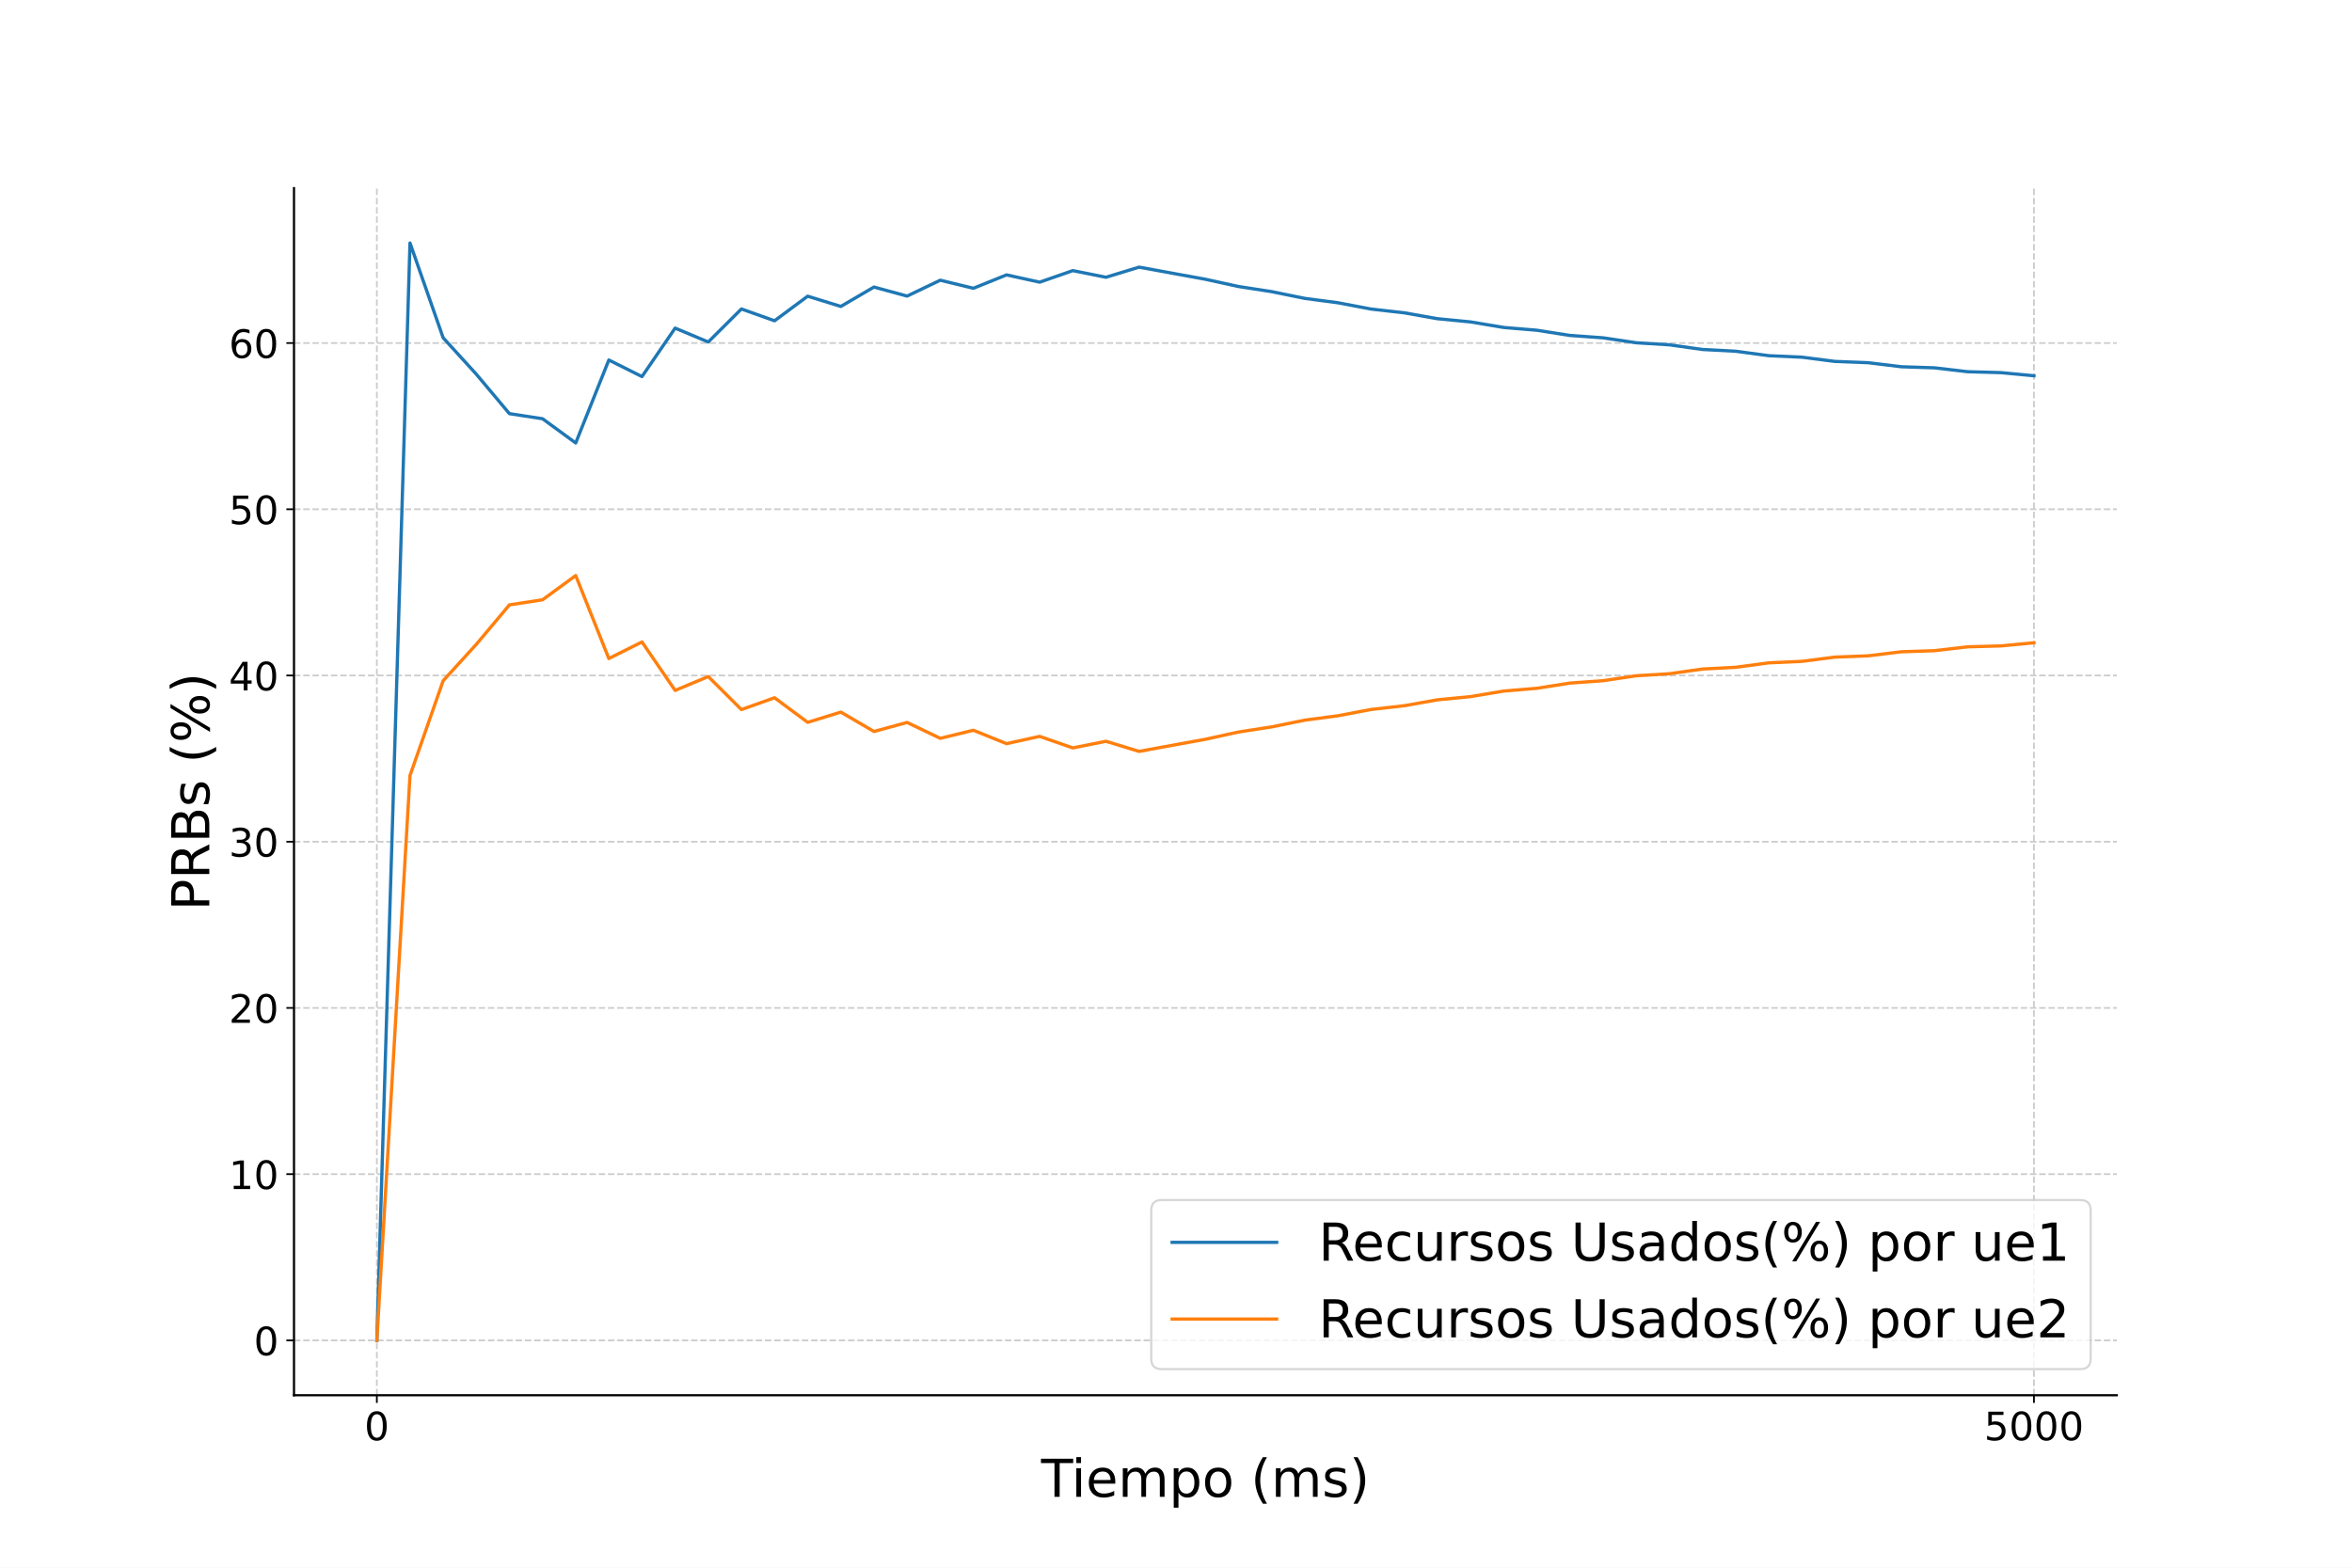
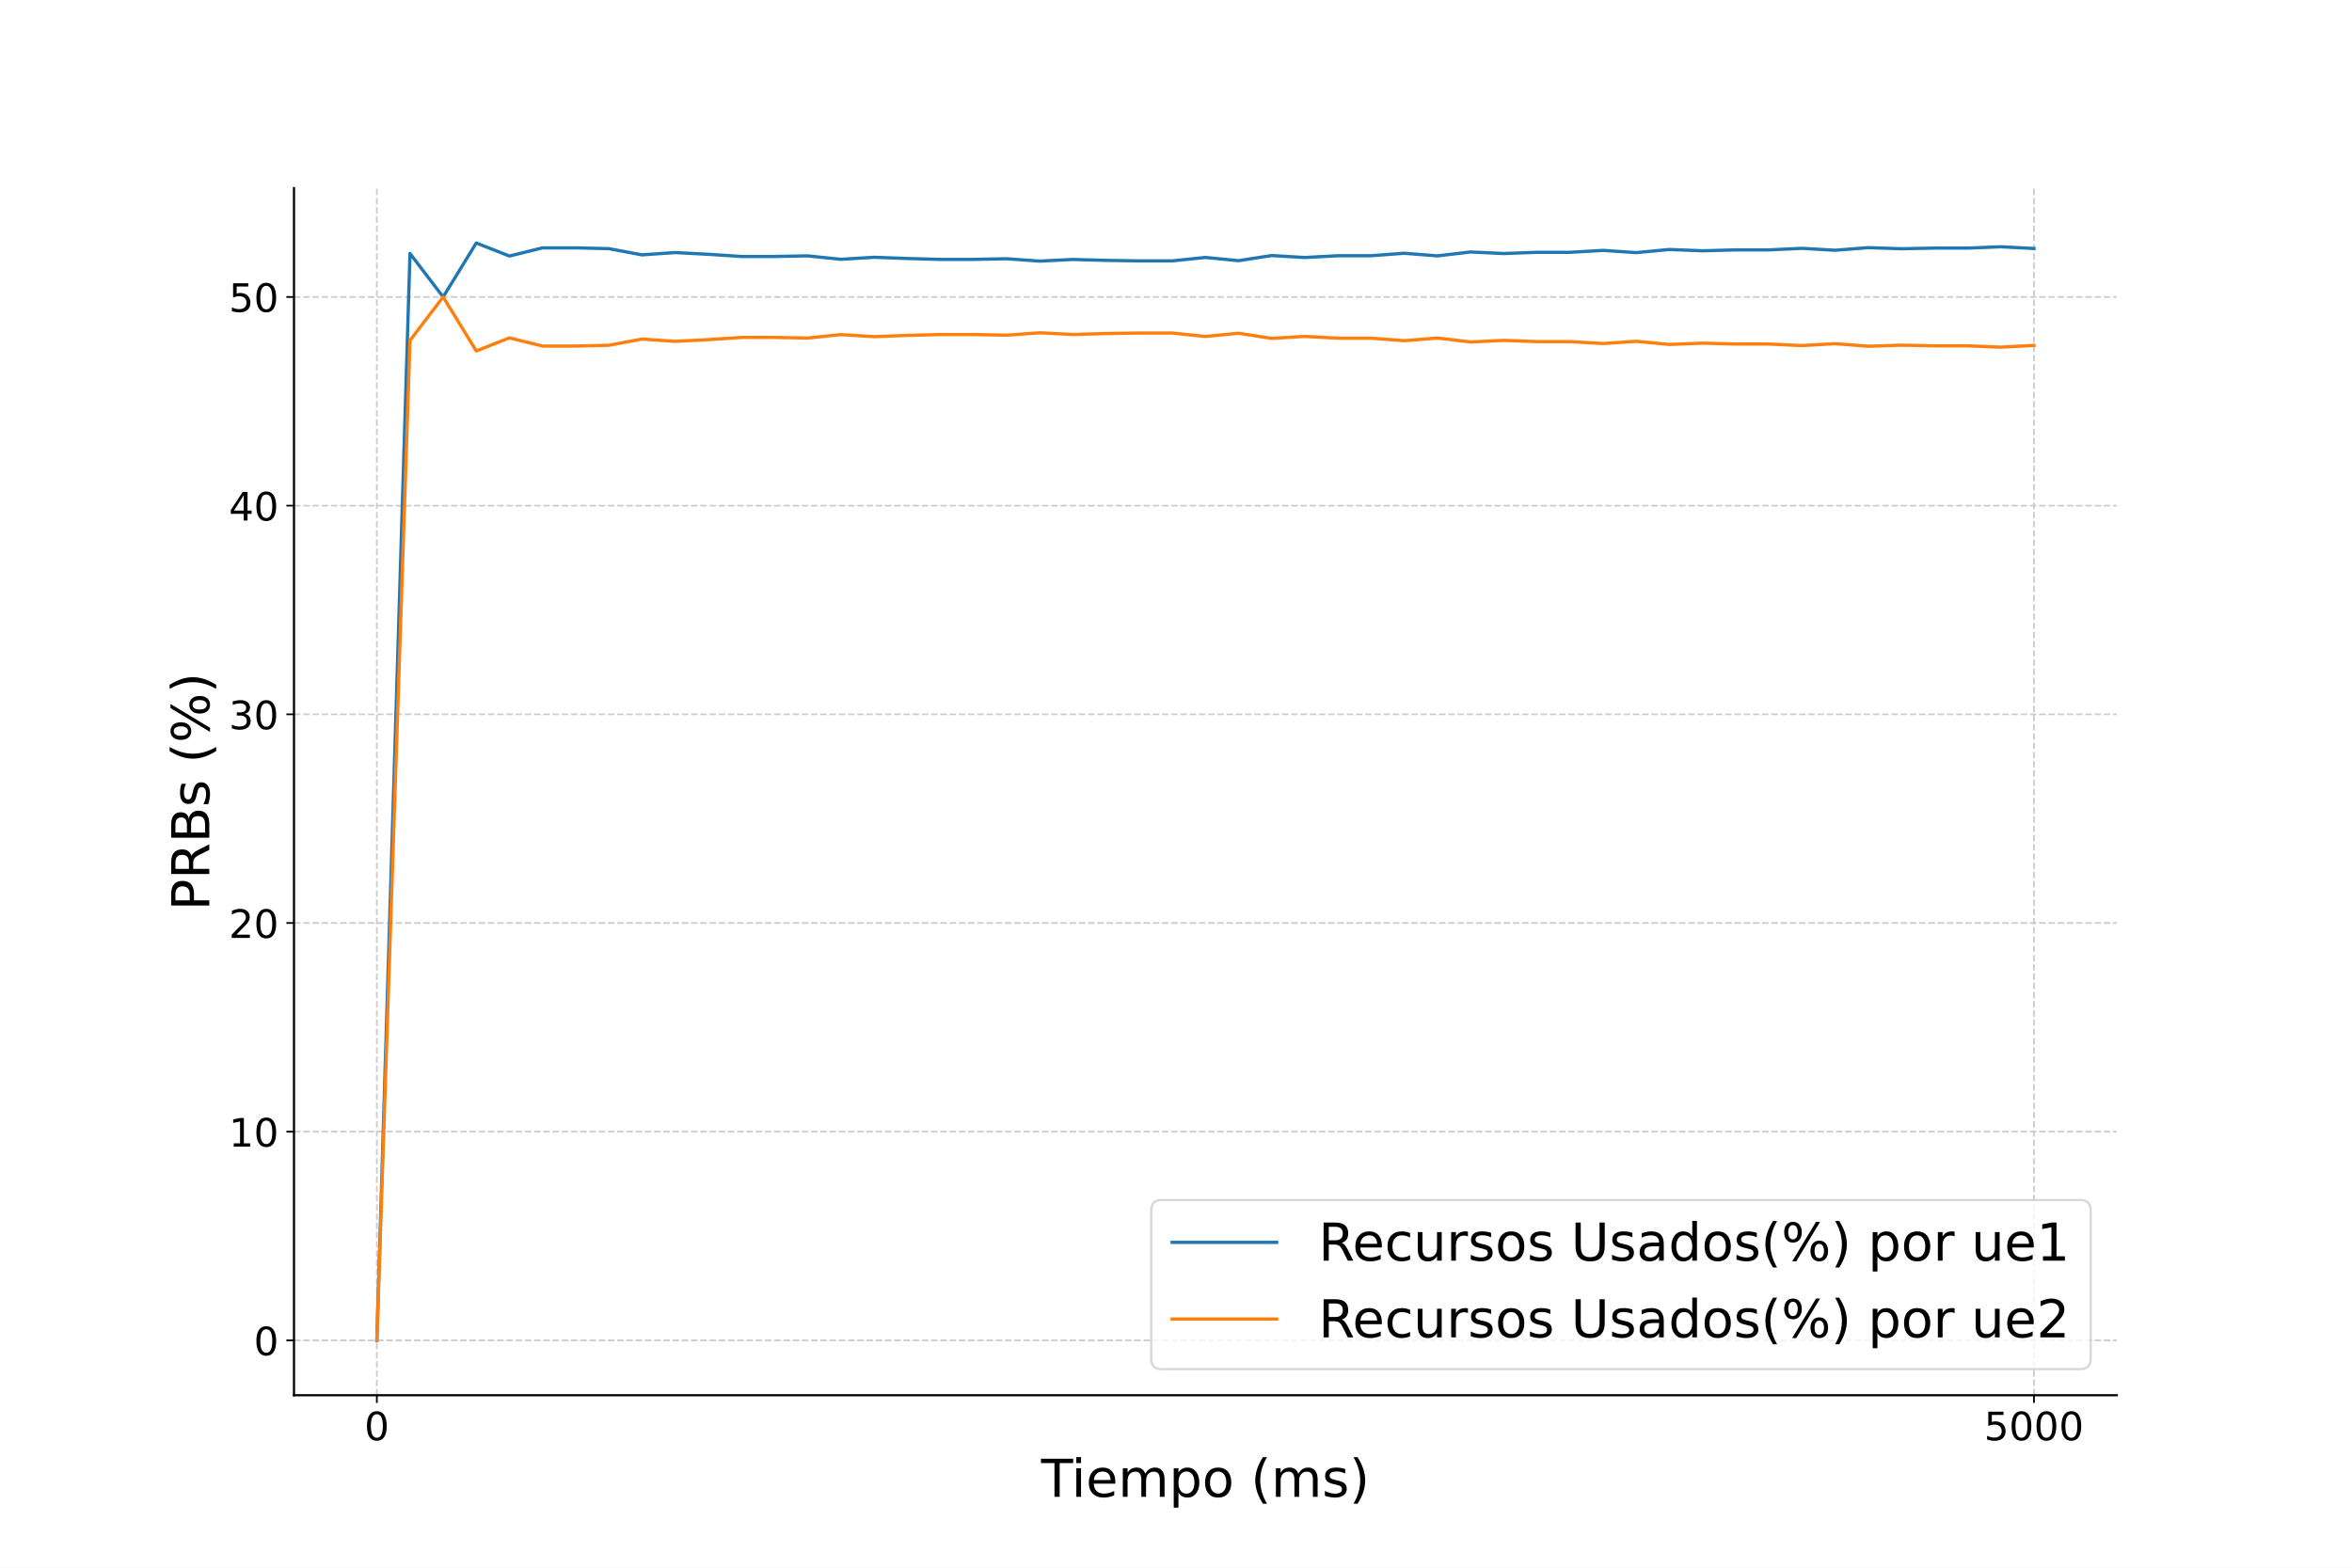
<svg xmlns="http://www.w3.org/2000/svg" xmlns:xlink="http://www.w3.org/1999/xlink" width="1080pt" height="720pt" viewBox="0 0 1080 720" version="1.1">
  <defs>
    <style type="text/css">*{stroke-linejoin: round; stroke-linecap: butt}</style>
  </defs>
  <g id="figure_1">
    <g id="patch_1">
      <path d="M 0 720  L 1080 720  L 1080 0  L 0 0  z " style="fill: #ffffff" />
    </g>
    <g id="axes_1">
      <g id="patch_2">
        <path d="M 135 640.8  L 972 640.8  L 972 86.4  L 135 86.4  z " style="fill: #ffffff" />
      </g>
      <g id="matplotlib.axis_1">
        <g id="xtick_1">
          <g id="line2d_1">
-             <path d="M 173.045 640.8  L 173.045 86.4  " clip-path="url(#p4a13b020ee)" style="fill: none; stroke-dasharray: 2.96,1.28; stroke-dashoffset: 0; stroke: #cccccc; stroke-width: 0.8" />
+             <path d="M 173.045 640.8  L 173.045 86.4  " clip-path="url(#pfa788a1841)" style="fill: none; stroke-dasharray: 2.96,1.28; stroke-dashoffset: 0; stroke: #cccccc; stroke-width: 0.8" />
          </g>
          <g id="line2d_2">
            <defs>
-               <path id="md2f9927555" d="M 0 0  L 0 3.5  " style="stroke: #000000; stroke-width: 0.8" />
-             </defs>
-             <g>
-               <use xlink:href="#md2f9927555" x="173.045" y="640.8" style="stroke: #000000; stroke-width: 0.8" />
+               <path id="mfa71dbe21f" d="M 0 0  L 0 3.5  " style="stroke: #000000; stroke-width: 0.8" />
+             </defs>
+             <g>
+               <use xlink:href="#mfa71dbe21f" x="173.045" y="640.8" style="stroke: #000000; stroke-width: 0.8" />
            </g>
          </g>
          <g id="text_1">
            <g transform="translate(167.3192 661.4772) scale(0.18 -0.18)">
              <defs>
                <path id="DejaVuSans-30" d="M 2034 4250  Q 1547 4250 1301 3770  Q 1056 3291 1056 2328  Q 1056 1369 1301 889  Q 1547 409 2034 409  Q 2525 409 2770 889  Q 3016 1369 3016 2328  Q 3016 3291 2770 3770  Q 2525 4250 2034 4250  z M 2034 4750  Q 2819 4750 3233 4129  Q 3647 3509 3647 2328  Q 3647 1150 3233 529  Q 2819 -91 2034 -91  Q 1250 -91 836 529  Q 422 1150 422 2328  Q 422 3509 836 4129  Q 1250 4750 2034 4750  z " transform="scale(0.015625)" />
              </defs>
              <use xlink:href="#DejaVuSans-30" />
            </g>
          </g>
        </g>
        <g id="xtick_2">
          <g id="line2d_3">
-             <path d="M 933.955 640.8  L 933.955 86.4  " clip-path="url(#p4a13b020ee)" style="fill: none; stroke-dasharray: 2.96,1.28; stroke-dashoffset: 0; stroke: #cccccc; stroke-width: 0.8" />
+             <path d="M 933.955 640.8  L 933.955 86.4  " clip-path="url(#pfa788a1841)" style="fill: none; stroke-dasharray: 2.96,1.28; stroke-dashoffset: 0; stroke: #cccccc; stroke-width: 0.8" />
          </g>
          <g id="line2d_4">
            <g>
-               <use xlink:href="#md2f9927555" x="933.955" y="640.8" style="stroke: #000000; stroke-width: 0.8" />
+               <use xlink:href="#mfa71dbe21f" x="933.955" y="640.8" style="stroke: #000000; stroke-width: 0.8" />
            </g>
          </g>
          <g id="text_2">
            <g transform="translate(911.0495 661.4772) scale(0.18 -0.18)">
              <defs>
                <path id="DejaVuSans-35" d="M 691 4666  L 3169 4666  L 3169 4134  L 1269 4134  L 1269 2991  Q 1406 3038 1543 3061  Q 1681 3084 1819 3084  Q 2600 3084 3056 2656  Q 3513 2228 3513 1497  Q 3513 744 3044 326  Q 2575 -91 1722 -91  Q 1428 -91 1123 -41  Q 819 9 494 109  L 494 744  Q 775 591 1075 516  Q 1375 441 1709 441  Q 2250 441 2565 725  Q 2881 1009 2881 1497  Q 2881 1984 2565 2268  Q 2250 2553 1709 2553  Q 1456 2553 1204 2497  Q 953 2441 691 2322  L 691 4666  z " transform="scale(0.015625)" />
              </defs>
              <use xlink:href="#DejaVuSans-35" />
              <use xlink:href="#DejaVuSans-30" x="63.623" />
              <use xlink:href="#DejaVuSans-30" x="127.246" />
              <use xlink:href="#DejaVuSans-30" x="190.869" />
            </g>
          </g>
        </g>
        <g id="text_3">
          <g transform="translate(478.0612 687.4569) scale(0.24 -0.24)">
            <defs>
              <path id="DejaVuSans-54" d="M -19 4666  L 3928 4666  L 3928 4134  L 2272 4134  L 2272 0  L 1638 0  L 1638 4134  L -19 4134  L -19 4666  z " transform="scale(0.015625)" />
              <path id="DejaVuSans-69" d="M 603 3500  L 1178 3500  L 1178 0  L 603 0  L 603 3500  z M 603 4863  L 1178 4863  L 1178 4134  L 603 4134  L 603 4863  z " transform="scale(0.015625)" />
              <path id="DejaVuSans-65" d="M 3597 1894  L 3597 1613  L 953 1613  Q 991 1019 1311 708  Q 1631 397 2203 397  Q 2534 397 2845 478  Q 3156 559 3463 722  L 3463 178  Q 3153 47 2828 -22  Q 2503 -91 2169 -91  Q 1331 -91 842 396  Q 353 884 353 1716  Q 353 2575 817 3079  Q 1281 3584 2069 3584  Q 2775 3584 3186 3129  Q 3597 2675 3597 1894  z M 3022 2063  Q 3016 2534 2758 2815  Q 2500 3097 2075 3097  Q 1594 3097 1305 2825  Q 1016 2553 972 2059  L 3022 2063  z " transform="scale(0.015625)" />
              <path id="DejaVuSans-6d" d="M 3328 2828  Q 3544 3216 3844 3400  Q 4144 3584 4550 3584  Q 5097 3584 5394 3201  Q 5691 2819 5691 2113  L 5691 0  L 5113 0  L 5113 2094  Q 5113 2597 4934 2840  Q 4756 3084 4391 3084  Q 3944 3084 3684 2787  Q 3425 2491 3425 1978  L 3425 0  L 2847 0  L 2847 2094  Q 2847 2600 2669 2842  Q 2491 3084 2119 3084  Q 1678 3084 1418 2786  Q 1159 2488 1159 1978  L 1159 0  L 581 0  L 581 3500  L 1159 3500  L 1159 2956  Q 1356 3278 1631 3431  Q 1906 3584 2284 3584  Q 2666 3584 2933 3390  Q 3200 3197 3328 2828  z " transform="scale(0.015625)" />
              <path id="DejaVuSans-70" d="M 1159 525  L 1159 -1331  L 581 -1331  L 581 3500  L 1159 3500  L 1159 2969  Q 1341 3281 1617 3432  Q 1894 3584 2278 3584  Q 2916 3584 3314 3078  Q 3713 2572 3713 1747  Q 3713 922 3314 415  Q 2916 -91 2278 -91  Q 1894 -91 1617 61  Q 1341 213 1159 525  z M 3116 1747  Q 3116 2381 2855 2742  Q 2594 3103 2138 3103  Q 1681 3103 1420 2742  Q 1159 2381 1159 1747  Q 1159 1113 1420 752  Q 1681 391 2138 391  Q 2594 391 2855 752  Q 3116 1113 3116 1747  z " transform="scale(0.015625)" />
              <path id="DejaVuSans-6f" d="M 1959 3097  Q 1497 3097 1228 2736  Q 959 2375 959 1747  Q 959 1119 1226 758  Q 1494 397 1959 397  Q 2419 397 2687 759  Q 2956 1122 2956 1747  Q 2956 2369 2687 2733  Q 2419 3097 1959 3097  z M 1959 3584  Q 2709 3584 3137 3096  Q 3566 2609 3566 1747  Q 3566 888 3137 398  Q 2709 -91 1959 -91  Q 1206 -91 779 398  Q 353 888 353 1747  Q 353 2609 779 3096  Q 1206 3584 1959 3584  z " transform="scale(0.015625)" />
              <path id="DejaVuSans-20" transform="scale(0.015625)" />
              <path id="DejaVuSans-28" d="M 1984 4856  Q 1566 4138 1362 3434  Q 1159 2731 1159 2009  Q 1159 1288 1364 580  Q 1569 -128 1984 -844  L 1484 -844  Q 1016 -109 783 600  Q 550 1309 550 2009  Q 550 2706 781 3412  Q 1013 4119 1484 4856  L 1984 4856  z " transform="scale(0.015625)" />
              <path id="DejaVuSans-73" d="M 2834 3397  L 2834 2853  Q 2591 2978 2328 3040  Q 2066 3103 1784 3103  Q 1356 3103 1142 2972  Q 928 2841 928 2578  Q 928 2378 1081 2264  Q 1234 2150 1697 2047  L 1894 2003  Q 2506 1872 2764 1633  Q 3022 1394 3022 966  Q 3022 478 2636 193  Q 2250 -91 1575 -91  Q 1294 -91 989 -36  Q 684 19 347 128  L 347 722  Q 666 556 975 473  Q 1284 391 1588 391  Q 1994 391 2212 530  Q 2431 669 2431 922  Q 2431 1156 2273 1281  Q 2116 1406 1581 1522  L 1381 1569  Q 847 1681 609 1914  Q 372 2147 372 2553  Q 372 3047 722 3315  Q 1072 3584 1716 3584  Q 2034 3584 2315 3537  Q 2597 3491 2834 3397  z " transform="scale(0.015625)" />
              <path id="DejaVuSans-29" d="M 513 4856  L 1013 4856  Q 1481 4119 1714 3412  Q 1947 2706 1947 2009  Q 1947 1309 1714 600  Q 1481 -109 1013 -844  L 513 -844  Q 928 -128 1133 580  Q 1338 1288 1338 2009  Q 1338 2731 1133 3434  Q 928 4138 513 4856  z " transform="scale(0.015625)" />
            </defs>
            <use xlink:href="#DejaVuSans-54" />
            <use xlink:href="#DejaVuSans-69" x="57.959" />
            <use xlink:href="#DejaVuSans-65" x="85.742" />
            <use xlink:href="#DejaVuSans-6d" x="147.266" />
            <use xlink:href="#DejaVuSans-70" x="244.678" />
            <use xlink:href="#DejaVuSans-6f" x="308.154" />
            <use xlink:href="#DejaVuSans-20" x="369.336" />
            <use xlink:href="#DejaVuSans-28" x="401.123" />
            <use xlink:href="#DejaVuSans-6d" x="440.137" />
            <use xlink:href="#DejaVuSans-73" x="537.549" />
            <use xlink:href="#DejaVuSans-29" x="589.648" />
          </g>
        </g>
      </g>
      <g id="matplotlib.axis_2">
        <g id="ytick_1">
          <g id="line2d_5">
-             <path d="M 135 615.6  L 972 615.6  " clip-path="url(#p4a13b020ee)" style="fill: none; stroke-dasharray: 2.96,1.28; stroke-dashoffset: 0; stroke: #cccccc; stroke-width: 0.8" />
+             <path d="M 135 615.6  L 972 615.6  " clip-path="url(#pfa788a1841)" style="fill: none; stroke-dasharray: 2.96,1.28; stroke-dashoffset: 0; stroke: #cccccc; stroke-width: 0.8" />
          </g>
          <g id="line2d_6">
            <defs>
-               <path id="mcedc08b364" d="M 0 0  L -3.5 0  " style="stroke: #000000; stroke-width: 0.8" />
-             </defs>
-             <g>
-               <use xlink:href="#mcedc08b364" x="135" y="615.6" style="stroke: #000000; stroke-width: 0.8" />
+               <path id="mb9c65c837b" d="M 0 0  L -3.5 0  " style="stroke: #000000; stroke-width: 0.8" />
+             </defs>
+             <g>
+               <use xlink:href="#mb9c65c837b" x="135" y="615.6" style="stroke: #000000; stroke-width: 0.8" />
            </g>
          </g>
          <g id="text_4">
            <g transform="translate(116.5475 622.4386) scale(0.18 -0.18)">
              <use xlink:href="#DejaVuSans-30" />
            </g>
          </g>
        </g>
        <g id="ytick_2">
          <g id="line2d_7">
-             <path d="M 135 539.259  L 972 539.259  " clip-path="url(#p4a13b020ee)" style="fill: none; stroke-dasharray: 2.96,1.28; stroke-dashoffset: 0; stroke: #cccccc; stroke-width: 0.8" />
+             <path d="M 135 519.757  L 972 519.757  " clip-path="url(#pfa788a1841)" style="fill: none; stroke-dasharray: 2.96,1.28; stroke-dashoffset: 0; stroke: #cccccc; stroke-width: 0.8" />
          </g>
          <g id="line2d_8">
            <g>
-               <use xlink:href="#mcedc08b364" x="135" y="539.259" style="stroke: #000000; stroke-width: 0.8" />
+               <use xlink:href="#mb9c65c837b" x="135" y="519.757" style="stroke: #000000; stroke-width: 0.8" />
            </g>
          </g>
          <g id="text_5">
-             <g transform="translate(105.095 546.0974) scale(0.18 -0.18)">
+             <g transform="translate(105.095 526.596) scale(0.18 -0.18)">
              <defs>
                <path id="DejaVuSans-31" d="M 794 531  L 1825 531  L 1825 4091  L 703 3866  L 703 4441  L 1819 4666  L 2450 4666  L 2450 531  L 3481 531  L 3481 0  L 794 0  L 794 531  z " transform="scale(0.015625)" />
              </defs>
              <use xlink:href="#DejaVuSans-31" />
              <use xlink:href="#DejaVuSans-30" x="63.623" />
            </g>
          </g>
        </g>
        <g id="ytick_3">
          <g id="line2d_9">
-             <path d="M 135 462.918  L 972 462.918  " clip-path="url(#p4a13b020ee)" style="fill: none; stroke-dasharray: 2.96,1.28; stroke-dashoffset: 0; stroke: #cccccc; stroke-width: 0.8" />
+             <path d="M 135 423.915  L 972 423.915  " clip-path="url(#pfa788a1841)" style="fill: none; stroke-dasharray: 2.96,1.28; stroke-dashoffset: 0; stroke: #cccccc; stroke-width: 0.8" />
          </g>
          <g id="line2d_10">
            <g>
-               <use xlink:href="#mcedc08b364" x="135" y="462.918" style="stroke: #000000; stroke-width: 0.8" />
+               <use xlink:href="#mb9c65c837b" x="135" y="423.915" style="stroke: #000000; stroke-width: 0.8" />
            </g>
          </g>
          <g id="text_6">
-             <g transform="translate(105.095 469.7562) scale(0.18 -0.18)">
+             <g transform="translate(105.095 430.7533) scale(0.18 -0.18)">
              <defs>
                <path id="DejaVuSans-32" d="M 1228 531  L 3431 531  L 3431 0  L 469 0  L 469 531  Q 828 903 1448 1529  Q 2069 2156 2228 2338  Q 2531 2678 2651 2914  Q 2772 3150 2772 3378  Q 2772 3750 2511 3984  Q 2250 4219 1831 4219  Q 1534 4219 1204 4116  Q 875 4013 500 3803  L 500 4441  Q 881 4594 1212 4672  Q 1544 4750 1819 4750  Q 2544 4750 2975 4387  Q 3406 4025 3406 3419  Q 3406 3131 3298 2873  Q 3191 2616 2906 2266  Q 2828 2175 2409 1742  Q 1991 1309 1228 531  z " transform="scale(0.015625)" />
              </defs>
              <use xlink:href="#DejaVuSans-32" />
              <use xlink:href="#DejaVuSans-30" x="63.623" />
            </g>
          </g>
        </g>
        <g id="ytick_4">
          <g id="line2d_11">
-             <path d="M 135 386.576  L 972 386.576  " clip-path="url(#p4a13b020ee)" style="fill: none; stroke-dasharray: 2.96,1.28; stroke-dashoffset: 0; stroke: #cccccc; stroke-width: 0.8" />
+             <path d="M 135 328.072  L 972 328.072  " clip-path="url(#pfa788a1841)" style="fill: none; stroke-dasharray: 2.96,1.28; stroke-dashoffset: 0; stroke: #cccccc; stroke-width: 0.8" />
          </g>
          <g id="line2d_12">
            <g>
-               <use xlink:href="#mcedc08b364" x="135" y="386.576" style="stroke: #000000; stroke-width: 0.8" />
+               <use xlink:href="#mb9c65c837b" x="135" y="328.072" style="stroke: #000000; stroke-width: 0.8" />
            </g>
          </g>
          <g id="text_7">
-             <g transform="translate(105.095 393.4151) scale(0.18 -0.18)">
+             <g transform="translate(105.095 334.9107) scale(0.18 -0.18)">
              <defs>
                <path id="DejaVuSans-33" d="M 2597 2516  Q 3050 2419 3304 2112  Q 3559 1806 3559 1356  Q 3559 666 3084 287  Q 2609 -91 1734 -91  Q 1441 -91 1130 -33  Q 819 25 488 141  L 488 750  Q 750 597 1062 519  Q 1375 441 1716 441  Q 2309 441 2620 675  Q 2931 909 2931 1356  Q 2931 1769 2642 2001  Q 2353 2234 1838 2234  L 1294 2234  L 1294 2753  L 1863 2753  Q 2328 2753 2575 2939  Q 2822 3125 2822 3475  Q 2822 3834 2567 4026  Q 2313 4219 1838 4219  Q 1578 4219 1281 4162  Q 984 4106 628 3988  L 628 4550  Q 988 4650 1302 4700  Q 1616 4750 1894 4750  Q 2613 4750 3031 4423  Q 3450 4097 3450 3541  Q 3450 3153 3228 2886  Q 3006 2619 2597 2516  z " transform="scale(0.015625)" />
              </defs>
              <use xlink:href="#DejaVuSans-33" />
              <use xlink:href="#DejaVuSans-30" x="63.623" />
            </g>
          </g>
        </g>
        <g id="ytick_5">
          <g id="line2d_13">
-             <path d="M 135 310.235  L 972 310.235  " clip-path="url(#p4a13b020ee)" style="fill: none; stroke-dasharray: 2.96,1.28; stroke-dashoffset: 0; stroke: #cccccc; stroke-width: 0.8" />
+             <path d="M 135 232.23  L 972 232.23  " clip-path="url(#pfa788a1841)" style="fill: none; stroke-dasharray: 2.96,1.28; stroke-dashoffset: 0; stroke: #cccccc; stroke-width: 0.8" />
          </g>
          <g id="line2d_14">
            <g>
-               <use xlink:href="#mcedc08b364" x="135" y="310.235" style="stroke: #000000; stroke-width: 0.8" />
+               <use xlink:href="#mb9c65c837b" x="135" y="232.23" style="stroke: #000000; stroke-width: 0.8" />
            </g>
          </g>
          <g id="text_8">
-             <g transform="translate(105.095 317.0739) scale(0.18 -0.18)">
+             <g transform="translate(105.095 239.0681) scale(0.18 -0.18)">
              <defs>
                <path id="DejaVuSans-34" d="M 2419 4116  L 825 1625  L 2419 1625  L 2419 4116  z M 2253 4666  L 3047 4666  L 3047 1625  L 3713 1625  L 3713 1100  L 3047 1100  L 3047 0  L 2419 0  L 2419 1100  L 313 1100  L 313 1709  L 2253 4666  z " transform="scale(0.015625)" />
              </defs>
              <use xlink:href="#DejaVuSans-34" />
              <use xlink:href="#DejaVuSans-30" x="63.623" />
            </g>
          </g>
        </g>
        <g id="ytick_6">
          <g id="line2d_15">
-             <path d="M 135 233.894  L 972 233.894  " clip-path="url(#p4a13b020ee)" style="fill: none; stroke-dasharray: 2.96,1.28; stroke-dashoffset: 0; stroke: #cccccc; stroke-width: 0.8" />
+             <path d="M 135 136.387  L 972 136.387  " clip-path="url(#pfa788a1841)" style="fill: none; stroke-dasharray: 2.96,1.28; stroke-dashoffset: 0; stroke: #cccccc; stroke-width: 0.8" />
          </g>
          <g id="line2d_16">
            <g>
-               <use xlink:href="#mcedc08b364" x="135" y="233.894" style="stroke: #000000; stroke-width: 0.8" />
+               <use xlink:href="#mb9c65c837b" x="135" y="136.387" style="stroke: #000000; stroke-width: 0.8" />
            </g>
          </g>
          <g id="text_9">
-             <g transform="translate(105.095 240.7327) scale(0.18 -0.18)">
+             <g transform="translate(105.095 143.2255) scale(0.18 -0.18)">
              <use xlink:href="#DejaVuSans-35" />
              <use xlink:href="#DejaVuSans-30" x="63.623" />
            </g>
          </g>
        </g>
-         <g id="ytick_7">
-           <g id="line2d_17">
-             <path d="M 135 157.553  L 972 157.553  " clip-path="url(#p4a13b020ee)" style="fill: none; stroke-dasharray: 2.96,1.28; stroke-dashoffset: 0; stroke: #cccccc; stroke-width: 0.8" />
-           </g>
-           <g id="line2d_18">
-             <g>
-               <use xlink:href="#mcedc08b364" x="135" y="157.553" style="stroke: #000000; stroke-width: 0.8" />
-             </g>
-           </g>
-           <g id="text_10">
-             <g transform="translate(105.095 164.3915) scale(0.18 -0.18)">
-               <defs>
-                 <path id="DejaVuSans-36" d="M 2113 2584  Q 1688 2584 1439 2293  Q 1191 2003 1191 1497  Q 1191 994 1439 701  Q 1688 409 2113 409  Q 2538 409 2786 701  Q 3034 994 3034 1497  Q 3034 2003 2786 2293  Q 2538 2584 2113 2584  z M 3366 4563  L 3366 3988  Q 3128 4100 2886 4159  Q 2644 4219 2406 4219  Q 1781 4219 1451 3797  Q 1122 3375 1075 2522  Q 1259 2794 1537 2939  Q 1816 3084 2150 3084  Q 2853 3084 3261 2657  Q 3669 2231 3669 1497  Q 3669 778 3244 343  Q 2819 -91 2113 -91  Q 1303 -91 875 529  Q 447 1150 447 2328  Q 447 3434 972 4092  Q 1497 4750 2381 4750  Q 2619 4750 2861 4703  Q 3103 4656 3366 4563  z " transform="scale(0.015625)" />
-               </defs>
-               <use xlink:href="#DejaVuSans-36" />
-               <use xlink:href="#DejaVuSans-30" x="63.623" />
-             </g>
-           </g>
-         </g>
-         <g id="text_11">
+         <g id="text_10">
          <g transform="translate(96.10375 418.2375) rotate(-90) scale(0.24 -0.24)">
            <defs>
              <path id="DejaVuSans-50" d="M 1259 4147  L 1259 2394  L 2053 2394  Q 2494 2394 2734 2622  Q 2975 2850 2975 3272  Q 2975 3691 2734 3919  Q 2494 4147 2053 4147  L 1259 4147  z M 628 4666  L 2053 4666  Q 2838 4666 3239 4311  Q 3641 3956 3641 3272  Q 3641 2581 3239 2228  Q 2838 1875 2053 1875  L 1259 1875  L 1259 0  L 628 0  L 628 4666  z " transform="scale(0.015625)" />
              <path id="DejaVuSans-52" d="M 2841 2188  Q 3044 2119 3236 1894  Q 3428 1669 3622 1275  L 4263 0  L 3584 0  L 2988 1197  Q 2756 1666 2539 1819  Q 2322 1972 1947 1972  L 1259 1972  L 1259 0  L 628 0  L 628 4666  L 2053 4666  Q 2853 4666 3247 4331  Q 3641 3997 3641 3322  Q 3641 2881 3436 2590  Q 3231 2300 2841 2188  z M 1259 4147  L 1259 2491  L 2053 2491  Q 2509 2491 2742 2702  Q 2975 2913 2975 3322  Q 2975 3731 2742 3939  Q 2509 4147 2053 4147  L 1259 4147  z " transform="scale(0.015625)" />
              <path id="DejaVuSans-42" d="M 1259 2228  L 1259 519  L 2272 519  Q 2781 519 3026 730  Q 3272 941 3272 1375  Q 3272 1813 3026 2020  Q 2781 2228 2272 2228  L 1259 2228  z M 1259 4147  L 1259 2741  L 2194 2741  Q 2656 2741 2882 2914  Q 3109 3088 3109 3444  Q 3109 3797 2882 3972  Q 2656 4147 2194 4147  L 1259 4147  z M 628 4666  L 2241 4666  Q 2963 4666 3353 4366  Q 3744 4066 3744 3513  Q 3744 3084 3544 2831  Q 3344 2578 2956 2516  Q 3422 2416 3680 2098  Q 3938 1781 3938 1306  Q 3938 681 3513 340  Q 3088 0 2303 0  L 628 0  L 628 4666  z " transform="scale(0.015625)" />
              <path id="DejaVuSans-25" d="M 4653 2053  Q 4381 2053 4226 1822  Q 4072 1591 4072 1178  Q 4072 772 4226 539  Q 4381 306 4653 306  Q 4919 306 5073 539  Q 5228 772 5228 1178  Q 5228 1588 5073 1820  Q 4919 2053 4653 2053  z M 4653 2450  Q 5147 2450 5437 2106  Q 5728 1763 5728 1178  Q 5728 594 5436 251  Q 5144 -91 4653 -91  Q 4153 -91 3862 251  Q 3572 594 3572 1178  Q 3572 1766 3864 2108  Q 4156 2450 4653 2450  z M 1428 4353  Q 1159 4353 1004 4120  Q 850 3888 850 3481  Q 850 3069 1003 2837  Q 1156 2606 1428 2606  Q 1700 2606 1854 2837  Q 2009 3069 2009 3481  Q 2009 3884 1853 4118  Q 1697 4353 1428 4353  z M 4250 4750  L 4750 4750  L 1831 -91  L 1331 -91  L 4250 4750  z M 1428 4750  Q 1922 4750 2215 4408  Q 2509 4066 2509 3481  Q 2509 2891 2217 2550  Q 1925 2209 1428 2209  Q 931 2209 642 2551  Q 353 2894 353 3481  Q 353 4063 643 4406  Q 934 4750 1428 4750  z " transform="scale(0.015625)" />
            </defs>
            <use xlink:href="#DejaVuSans-50" />
            <use xlink:href="#DejaVuSans-52" x="60.303" />
            <use xlink:href="#DejaVuSans-42" x="129.785" />
            <use xlink:href="#DejaVuSans-73" x="198.389" />
            <use xlink:href="#DejaVuSans-20" x="250.488" />
            <use xlink:href="#DejaVuSans-28" x="282.275" />
            <use xlink:href="#DejaVuSans-25" x="321.289" />
            <use xlink:href="#DejaVuSans-29" x="416.309" />
          </g>
        </g>
      </g>
-       <g id="line2d_19">
-         <path d="M 173.045 615.6  L 188.264 111.6  L 203.482 155.129  L 218.7 171.843  L 233.918 189.981  L 249.136 192.322  L 264.355 203.451  L 279.573 165.339  L 294.791 172.949  L 310.009 150.694  L 325.227 157.065  L 340.445 141.898  L 355.664 147.322  L 370.882 136.032  L 386.1 140.735  L 401.318 131.84  L 416.536 135.984  L 431.755 128.695  L 446.973 132.396  L 462.191 126.248  L 477.409 129.591  L 492.627 124.29  L 507.845 127.337  L 523.064 122.688  L 538.282 125.486  L 553.5 128.251  L 568.718 131.59  L 583.936 133.943  L 599.155 137.043  L 614.373 139.053  L 629.591 141.945  L 644.809 143.666  L 660.027 146.374  L 675.245 147.851  L 690.464 150.396  L 705.682 151.665  L 720.9 154.065  L 736.118 155.155  L 751.336 157.424  L 766.555 158.361  L 781.773 160.513  L 796.991 161.316  L 812.209 163.362  L 827.427 164.049  L 842.645 165.997  L 857.864 166.583  L 873.082 168.443  L 888.3 168.94  L 903.518 170.719  L 918.736 171.137  L 933.955 172.578  " clip-path="url(#p4a13b020ee)" style="fill: none; stroke: #1f77b4; stroke-width: 1.5; stroke-linecap: square" />
-       </g>
-       <g id="line2d_20">
-         <path d="M 173.045 615.6  L 188.264 356.188  L 203.482 312.659  L 218.7 295.945  L 233.918 277.807  L 249.136 275.466  L 264.355 264.337  L 279.573 302.449  L 294.791 294.839  L 310.009 317.095  L 325.227 310.723  L 340.445 325.89  L 355.664 320.467  L 370.882 331.757  L 386.1 327.053  L 401.318 335.949  L 416.536 331.804  L 431.755 339.094  L 446.973 335.392  L 462.191 341.54  L 477.409 338.197  L 492.627 343.498  L 507.845 340.452  L 523.064 345.1  L 538.282 342.302  L 553.5 339.537  L 568.718 336.198  L 583.936 333.845  L 599.155 330.745  L 614.373 328.735  L 629.591 325.844  L 644.809 324.122  L 660.027 321.414  L 675.245 319.937  L 690.464 317.392  L 705.682 316.123  L 720.9 313.724  L 736.118 312.633  L 751.336 310.364  L 766.555 309.427  L 781.773 307.275  L 796.991 306.472  L 812.209 304.427  L 827.427 303.739  L 842.645 301.791  L 857.864 301.205  L 873.082 299.345  L 888.3 298.848  L 903.518 297.069  L 918.736 296.651  L 933.955 295.21  " clip-path="url(#p4a13b020ee)" style="fill: none; stroke: #ff7f0e; stroke-width: 1.5; stroke-linecap: square" />
+       <g id="line2d_17">
+         <path d="M 173.045 615.6  L 188.264 116.42  L 203.482 136.387  L 218.7 111.6  L 233.918 117.594  L 249.136 113.836  L 264.355 113.836  L 279.573 114.201  L 294.791 117.046  L 310.009 115.995  L 325.227 116.791  L 340.445 117.791  L 355.664 117.791  L 370.882 117.52  L 386.1 119.096  L 401.318 118.162  L 416.536 118.72  L 431.755 119.135  L 446.973 119.135  L 462.191 118.833  L 477.409 119.922  L 492.627 119.16  L 507.845 119.586  L 523.064 119.813  L 538.282 119.813  L 553.5 118.24  L 568.718 119.724  L 583.936 117.366  L 599.155 118.268  L 614.373 117.448  L 629.591 117.448  L 644.809 116.307  L 660.027 117.52  L 675.245 115.727  L 690.464 116.441  L 705.682 115.883  L 720.9 115.883  L 736.118 114.998  L 751.336 116.024  L 766.555 114.585  L 781.773 115.175  L 796.991 114.771  L 812.209 114.771  L 827.427 114.052  L 842.645 114.941  L 857.864 113.744  L 873.082 114.246  L 888.3 113.94  L 903.518 113.94  L 918.736 113.338  L 933.955 114.122  " clip-path="url(#pfa788a1841)" style="fill: none; stroke: #1f77b4; stroke-width: 1.5; stroke-linecap: square" />
+       </g>
+       <g id="line2d_18">
+         <path d="M 173.045 615.6  L 188.264 156.354  L 203.482 136.387  L 218.7 161.174  L 233.918 155.18  L 249.136 158.938  L 264.355 158.938  L 279.573 158.573  L 294.791 155.727  L 310.009 156.779  L 325.227 155.983  L 340.445 154.983  L 355.664 154.983  L 370.882 155.254  L 386.1 153.678  L 401.318 154.612  L 416.536 154.054  L 431.755 153.639  L 446.973 153.639  L 462.191 153.94  L 477.409 152.852  L 492.627 153.613  L 507.845 153.187  L 523.064 152.961  L 538.282 152.961  L 553.5 154.534  L 568.718 153.049  L 583.936 155.408  L 599.155 154.506  L 614.373 155.326  L 629.591 155.326  L 644.809 156.467  L 660.027 155.254  L 675.245 157.047  L 690.464 156.333  L 705.682 156.891  L 720.9 156.891  L 736.118 157.776  L 751.336 156.75  L 766.555 158.189  L 781.773 157.599  L 796.991 158.002  L 812.209 158.002  L 827.427 158.721  L 842.645 157.833  L 857.864 159.03  L 873.082 158.528  L 888.3 158.833  L 903.518 158.833  L 918.736 159.436  L 933.955 158.652  " clip-path="url(#pfa788a1841)" style="fill: none; stroke: #ff7f0e; stroke-width: 1.5; stroke-linecap: square" />
      </g>
      <g id="patch_3">
        <path d="M 135 640.8  L 135 86.4  " style="fill: none; stroke: #000000; stroke-linejoin: miter; stroke-linecap: square" />
      </g>
      <g id="patch_4">
        <path d="M 135 640.8  L 972 640.8  " style="fill: none; stroke: #000000; stroke-linejoin: miter; stroke-linecap: square" />
      </g>
      <g id="legend_1">
        <g id="patch_5">
          <path d="M 533.426 628.8  L 955.2 628.8  Q 960 628.8 960 624  L 960 555.945  Q 960 551.145 955.2 551.145  L 533.426 551.145  Q 528.626 551.145 528.626 555.945  L 528.626 624  Q 528.626 628.8 533.426 628.8  z " style="fill: #ffffff; opacity: 0.8; stroke: #cccccc; stroke-linejoin: miter" />
        </g>
-         <g id="line2d_21">
+         <g id="line2d_19">
          <path d="M 538.226 570.581  L 562.226 570.581  L 586.226 570.581  " style="fill: none; stroke: #1f77b4; stroke-width: 1.5; stroke-linecap: square" />
        </g>
-         <g id="text_12">
+         <g id="text_11">
          <g transform="translate(605.4262 578.9813) scale(0.24 -0.24)">
            <defs>
              <path id="DejaVuSans-63" d="M 3122 3366  L 3122 2828  Q 2878 2963 2633 3030  Q 2388 3097 2138 3097  Q 1578 3097 1268 2742  Q 959 2388 959 1747  Q 959 1106 1268 751  Q 1578 397 2138 397  Q 2388 397 2633 464  Q 2878 531 3122 666  L 3122 134  Q 2881 22 2623 -34  Q 2366 -91 2075 -91  Q 1284 -91 818 406  Q 353 903 353 1747  Q 353 2603 823 3093  Q 1294 3584 2113 3584  Q 2378 3584 2631 3529  Q 2884 3475 3122 3366  z " transform="scale(0.015625)" />
              <path id="DejaVuSans-75" d="M 544 1381  L 544 3500  L 1119 3500  L 1119 1403  Q 1119 906 1312 657  Q 1506 409 1894 409  Q 2359 409 2629 706  Q 2900 1003 2900 1516  L 2900 3500  L 3475 3500  L 3475 0  L 2900 0  L 2900 538  Q 2691 219 2414 64  Q 2138 -91 1772 -91  Q 1169 -91 856 284  Q 544 659 544 1381  z M 1991 3584  L 1991 3584  z " transform="scale(0.015625)" />
              <path id="DejaVuSans-72" d="M 2631 2963  Q 2534 3019 2420 3045  Q 2306 3072 2169 3072  Q 1681 3072 1420 2755  Q 1159 2438 1159 1844  L 1159 0  L 581 0  L 581 3500  L 1159 3500  L 1159 2956  Q 1341 3275 1631 3429  Q 1922 3584 2338 3584  Q 2397 3584 2469 3576  Q 2541 3569 2628 3553  L 2631 2963  z " transform="scale(0.015625)" />
              <path id="DejaVuSans-55" d="M 556 4666  L 1191 4666  L 1191 1831  Q 1191 1081 1462 751  Q 1734 422 2344 422  Q 2950 422 3222 751  Q 3494 1081 3494 1831  L 3494 4666  L 4128 4666  L 4128 1753  Q 4128 841 3676 375  Q 3225 -91 2344 -91  Q 1459 -91 1007 375  Q 556 841 556 1753  L 556 4666  z " transform="scale(0.015625)" />
              <path id="DejaVuSans-61" d="M 2194 1759  Q 1497 1759 1228 1600  Q 959 1441 959 1056  Q 959 750 1161 570  Q 1363 391 1709 391  Q 2188 391 2477 730  Q 2766 1069 2766 1631  L 2766 1759  L 2194 1759  z M 3341 1997  L 3341 0  L 2766 0  L 2766 531  Q 2569 213 2275 61  Q 1981 -91 1556 -91  Q 1019 -91 701 211  Q 384 513 384 1019  Q 384 1609 779 1909  Q 1175 2209 1959 2209  L 2766 2209  L 2766 2266  Q 2766 2663 2505 2880  Q 2244 3097 1772 3097  Q 1472 3097 1187 3025  Q 903 2953 641 2809  L 641 3341  Q 956 3463 1253 3523  Q 1550 3584 1831 3584  Q 2591 3584 2966 3190  Q 3341 2797 3341 1997  z " transform="scale(0.015625)" />
              <path id="DejaVuSans-64" d="M 2906 2969  L 2906 4863  L 3481 4863  L 3481 0  L 2906 0  L 2906 525  Q 2725 213 2448 61  Q 2172 -91 1784 -91  Q 1150 -91 751 415  Q 353 922 353 1747  Q 353 2572 751 3078  Q 1150 3584 1784 3584  Q 2172 3584 2448 3432  Q 2725 3281 2906 2969  z M 947 1747  Q 947 1113 1208 752  Q 1469 391 1925 391  Q 2381 391 2643 752  Q 2906 1113 2906 1747  Q 2906 2381 2643 2742  Q 2381 3103 1925 3103  Q 1469 3103 1208 2742  Q 947 2381 947 1747  z " transform="scale(0.015625)" />
            </defs>
            <use xlink:href="#DejaVuSans-52" />
            <use xlink:href="#DejaVuSans-65" x="64.982" />
            <use xlink:href="#DejaVuSans-63" x="126.506" />
            <use xlink:href="#DejaVuSans-75" x="181.486" />
            <use xlink:href="#DejaVuSans-72" x="244.865" />
            <use xlink:href="#DejaVuSans-73" x="285.979" />
            <use xlink:href="#DejaVuSans-6f" x="338.078" />
            <use xlink:href="#DejaVuSans-73" x="399.26" />
            <use xlink:href="#DejaVuSans-20" x="451.359" />
            <use xlink:href="#DejaVuSans-55" x="483.146" />
            <use xlink:href="#DejaVuSans-73" x="556.34" />
            <use xlink:href="#DejaVuSans-61" x="608.439" />
            <use xlink:href="#DejaVuSans-64" x="669.719" />
            <use xlink:href="#DejaVuSans-6f" x="733.195" />
            <use xlink:href="#DejaVuSans-73" x="794.377" />
            <use xlink:href="#DejaVuSans-28" x="846.477" />
            <use xlink:href="#DejaVuSans-25" x="885.49" />
            <use xlink:href="#DejaVuSans-29" x="980.51" />
            <use xlink:href="#DejaVuSans-20" x="1019.523" />
            <use xlink:href="#DejaVuSans-70" x="1051.311" />
            <use xlink:href="#DejaVuSans-6f" x="1114.787" />
            <use xlink:href="#DejaVuSans-72" x="1175.969" />
            <use xlink:href="#DejaVuSans-20" x="1217.082" />
            <use xlink:href="#DejaVuSans-75" x="1248.869" />
            <use xlink:href="#DejaVuSans-65" x="1312.248" />
            <use xlink:href="#DejaVuSans-31" x="1373.771" />
          </g>
        </g>
-         <g id="line2d_22">
+         <g id="line2d_20">
          <path d="M 538.226 605.809  L 562.226 605.809  L 586.226 605.809  " style="fill: none; stroke: #ff7f0e; stroke-width: 1.5; stroke-linecap: square" />
        </g>
-         <g id="text_13">
+         <g id="text_12">
          <g transform="translate(605.4262 614.2088) scale(0.24 -0.24)">
            <use xlink:href="#DejaVuSans-52" />
            <use xlink:href="#DejaVuSans-65" x="64.982" />
            <use xlink:href="#DejaVuSans-63" x="126.506" />
            <use xlink:href="#DejaVuSans-75" x="181.486" />
            <use xlink:href="#DejaVuSans-72" x="244.865" />
            <use xlink:href="#DejaVuSans-73" x="285.979" />
            <use xlink:href="#DejaVuSans-6f" x="338.078" />
            <use xlink:href="#DejaVuSans-73" x="399.26" />
            <use xlink:href="#DejaVuSans-20" x="451.359" />
            <use xlink:href="#DejaVuSans-55" x="483.146" />
            <use xlink:href="#DejaVuSans-73" x="556.34" />
            <use xlink:href="#DejaVuSans-61" x="608.439" />
            <use xlink:href="#DejaVuSans-64" x="669.719" />
            <use xlink:href="#DejaVuSans-6f" x="733.195" />
            <use xlink:href="#DejaVuSans-73" x="794.377" />
            <use xlink:href="#DejaVuSans-28" x="846.477" />
            <use xlink:href="#DejaVuSans-25" x="885.49" />
            <use xlink:href="#DejaVuSans-29" x="980.51" />
            <use xlink:href="#DejaVuSans-20" x="1019.523" />
            <use xlink:href="#DejaVuSans-70" x="1051.311" />
            <use xlink:href="#DejaVuSans-6f" x="1114.787" />
            <use xlink:href="#DejaVuSans-72" x="1175.969" />
            <use xlink:href="#DejaVuSans-20" x="1217.082" />
            <use xlink:href="#DejaVuSans-75" x="1248.869" />
            <use xlink:href="#DejaVuSans-65" x="1312.248" />
            <use xlink:href="#DejaVuSans-32" x="1373.771" />
          </g>
        </g>
      </g>
    </g>
  </g>
  <defs>
-     <clipPath id="p4a13b020ee">
+     <clipPath id="pfa788a1841">
      <rect x="135" y="86.4" width="837" height="554.4" />
    </clipPath>
  </defs>
</svg>
